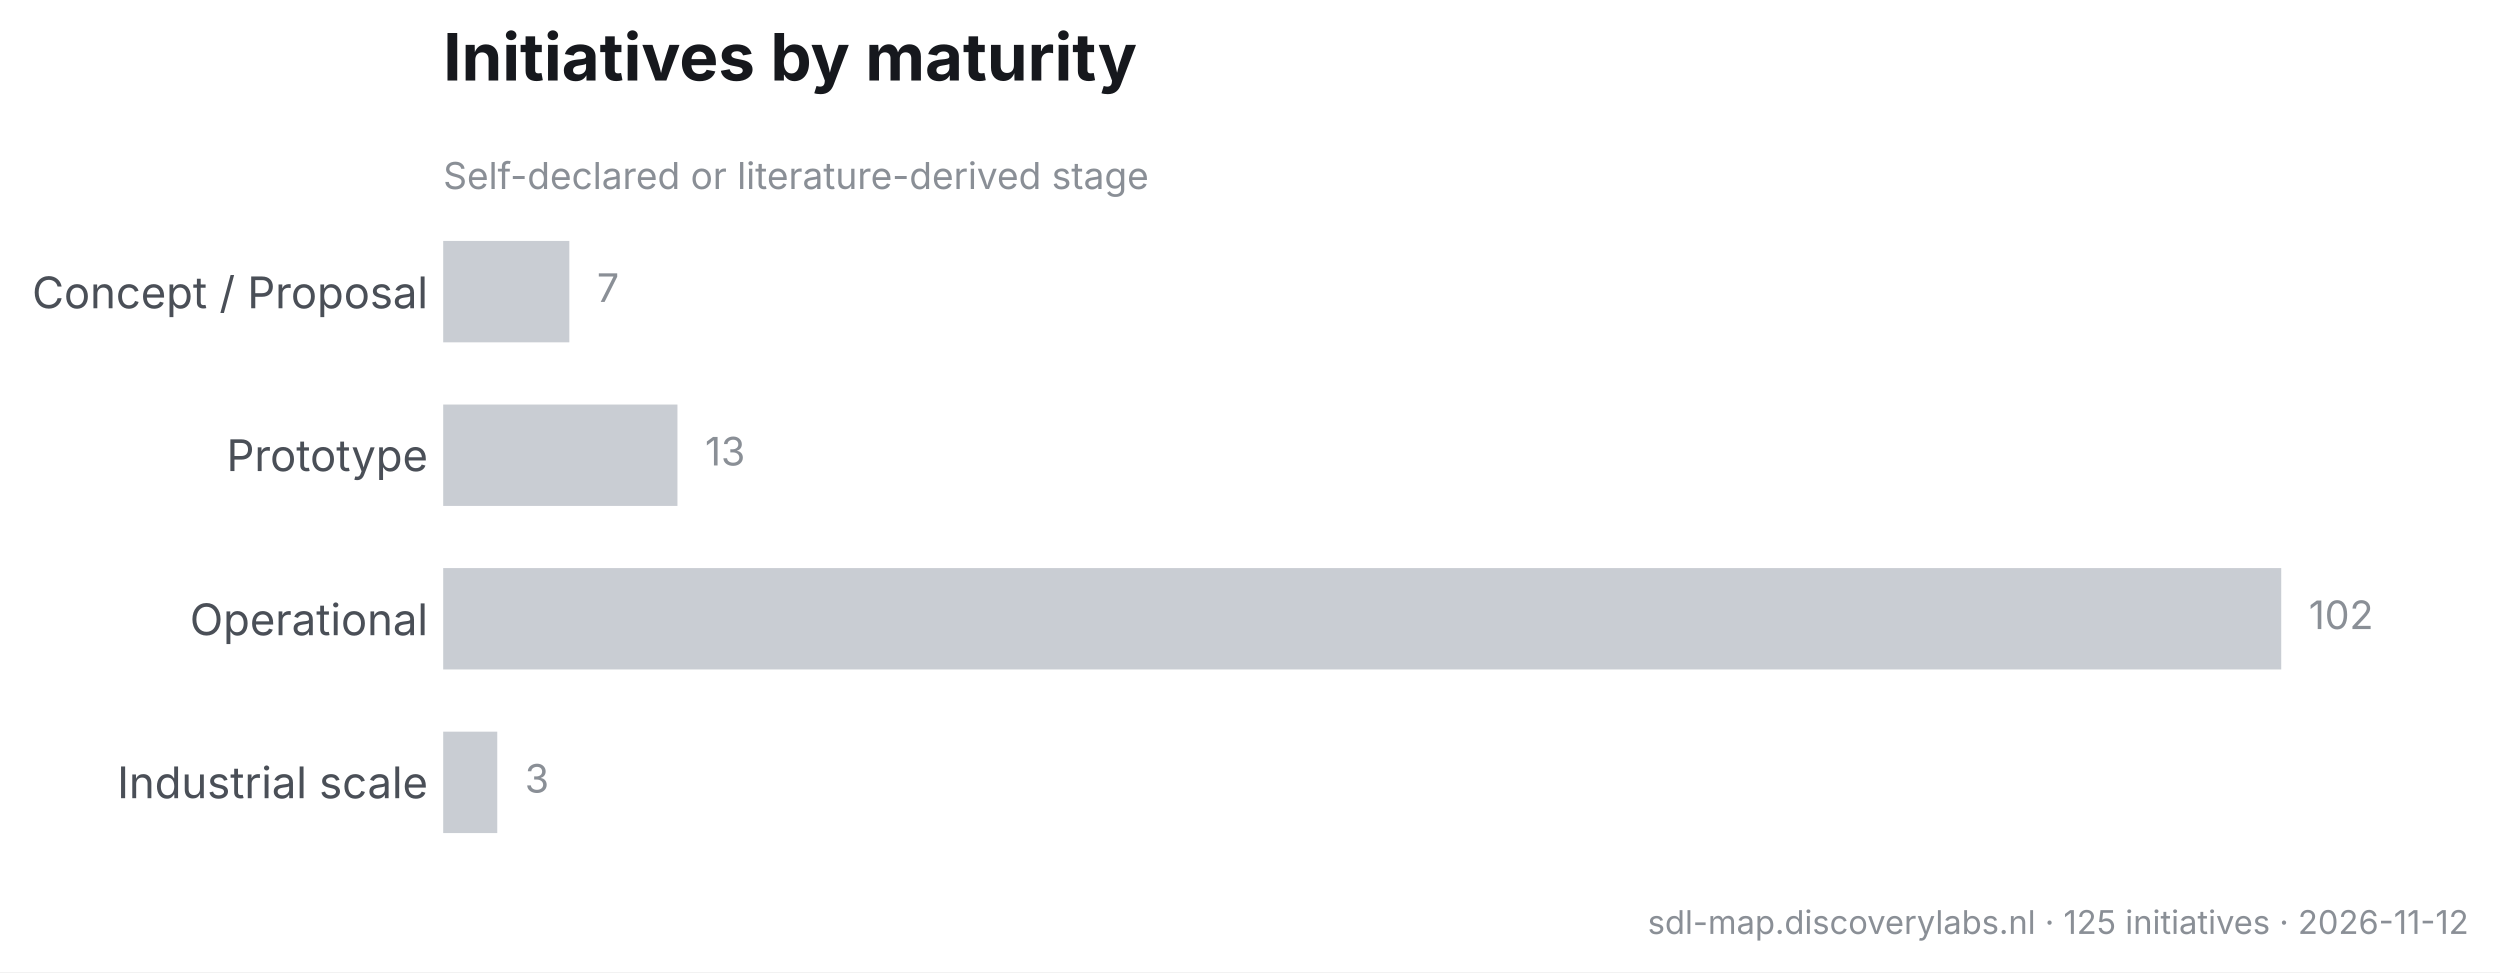
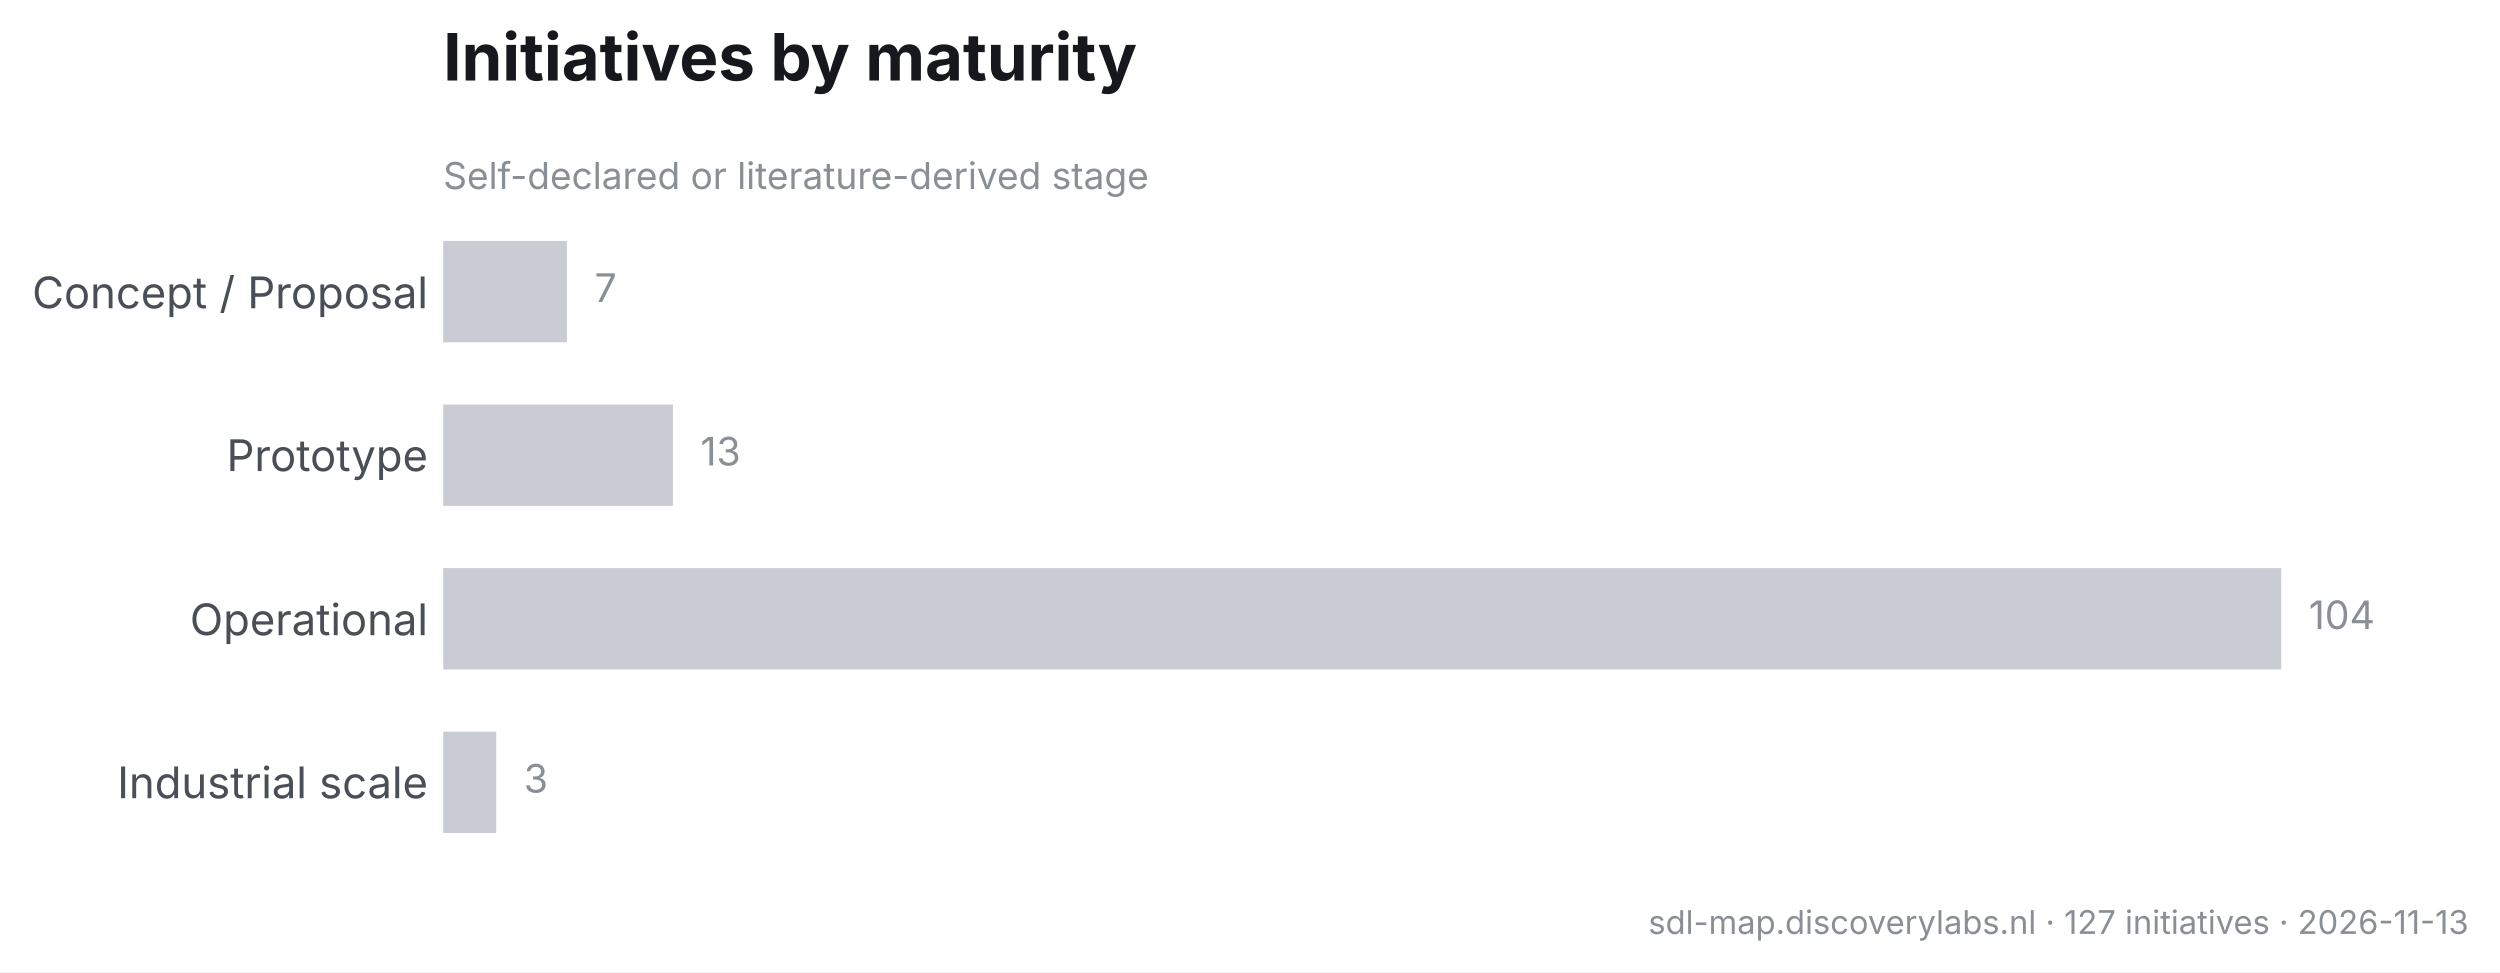
<svg xmlns="http://www.w3.org/2000/svg" width="573.449pt" height="222.984pt" viewBox="0 0 573.449 222.984" version="1.1">
  <defs>
    <style type="text/css">*{stroke-linejoin: round; stroke-linecap: butt}</style>
  </defs>
  <g id="figure_1">
    <g id="patch_1">
      <path d="M 0 222.984  L 573.449 222.984  L 573.449 0  L 0 0  z " style="fill: #ffffff" />
    </g>
    <g id="axes_1">
      <g id="patch_2">
        <path d="M 101.659 197.881  L 561.209 197.881  L 561.209 48.471  L 101.659 48.471  z " style="fill: #ffffff" />
      </g>
      <g id="matplotlib.axis_1" />
      <g id="matplotlib.axis_2">
        <g id="ytick_1">
          <g id="line2d_1" />
          <g id="text_1">
            <text style="font-size: 10px; font-family: 'Inter', 'Helvetica Neue', 'Arial', 'DejaVu Sans', 'Bitstream Vera Sans', 'Computer Modern Sans Serif', 'Lucida Grande', 'Verdana', 'Geneva', 'Lucid', 'Helvetica', 'Avant Garde', sans-serif; text-anchor: end; fill: #4a4f57" x="98.159" y="70.703" transform="rotate(-0 98.15937 70.70262)">Concept / Proposal</text>
          </g>
        </g>
        <g id="ytick_2">
          <g id="line2d_2" />
          <g id="text_2">
            <text style="font-size: 10px; font-family: 'Inter', 'Helvetica Neue', 'Arial', 'DejaVu Sans', 'Bitstream Vera Sans', 'Computer Modern Sans Serif', 'Lucida Grande', 'Verdana', 'Geneva', 'Lucid', 'Helvetica', 'Avant Garde', sans-serif; text-anchor: end; fill: #4a4f57" x="98.159" y="108.053" transform="rotate(-0 98.15937 108.0528)">Prototype</text>
          </g>
        </g>
        <g id="ytick_3">
          <g id="line2d_3" />
          <g id="text_3">
            <text style="font-size: 10px; font-family: 'Inter', 'Helvetica Neue', 'Arial', 'DejaVu Sans', 'Bitstream Vera Sans', 'Computer Modern Sans Serif', 'Lucida Grande', 'Verdana', 'Geneva', 'Lucid', 'Helvetica', 'Avant Garde', sans-serif; text-anchor: end; fill: #4a4f57" x="98.159" y="145.694" transform="rotate(-0 98.15937 145.6935)">Operational</text>
          </g>
        </g>
        <g id="ytick_4">
          <g id="line2d_4" />
          <g id="text_4">
            <text style="font-size: 10px; font-family: 'Inter', 'Helvetica Neue', 'Arial', 'DejaVu Sans', 'Bitstream Vera Sans', 'Computer Modern Sans Serif', 'Lucida Grande', 'Verdana', 'Geneva', 'Lucid', 'Helvetica', 'Avant Garde', sans-serif; text-anchor: end; fill: #4a4f57" x="98.159" y="183.095" transform="rotate(-0 98.15937 183.0953)">Industrial scale</text>
          </g>
        </g>
      </g>
      <g id="patch_3">
-         <path d="M 101.659 55.262  L 130.593 55.262  L 130.593 78.526  L 101.659 78.526  z " clip-path="url(#p07616aae27)" style="fill: #c9cdd3" />
+         <path d="M 101.659 55.262  L 130.037 55.262  L 130.037 78.526  L 101.659 78.526  z " clip-path="url(#p9be8d6b039)" style="fill: #c9cdd3" />
      </g>
      <g id="patch_4">
-         <path d="M 101.659 92.784  L 155.393 92.784  L 155.393 116.047  L 101.659 116.047  z " clip-path="url(#p07616aae27)" style="fill: #c9cdd3" />
+         <path d="M 101.659 92.784  L 154.36 92.784  L 154.36 116.047  L 101.659 116.047  z " clip-path="url(#p9be8d6b039)" style="fill: #c9cdd3" />
      </g>
      <g id="patch_5">
-         <path d="M 101.659 130.305  L 523.265 130.305  L 523.265 153.568  L 101.659 153.568  z " clip-path="url(#p07616aae27)" style="fill: #c9cdd3" />
+         <path d="M 101.659 130.305  L 523.265 130.305  L 523.265 153.568  L 101.659 153.568  z " clip-path="url(#p9be8d6b039)" style="fill: #c9cdd3" />
      </g>
      <g id="patch_6">
-         <path d="M 101.659 167.826  L 114.06 167.826  L 114.06 191.089  L 101.659 191.089  z " clip-path="url(#p07616aae27)" style="fill: #c9cdd3" />
+         <path d="M 101.659 167.826  L 113.821 167.826  L 113.821 191.089  L 101.659 191.089  z " clip-path="url(#p9be8d6b039)" style="fill: #c9cdd3" />
      </g>
      <g id="text_5">
-         <text style="font-size: 9px; font-family: 'Inter', 'Helvetica Neue', 'Arial', 'DejaVu Sans', 'Bitstream Vera Sans', 'Computer Modern Sans Serif', 'Lucida Grande', 'Verdana', 'Geneva', 'Lucid', 'Helvetica', 'Avant Garde', sans-serif; text-anchor: start; fill: #8a8f96" x="136.917" y="69.249" transform="rotate(-0 136.9172 69.24949)">7</text>
+         <text style="font-size: 9px; font-family: 'Inter', 'Helvetica Neue', 'Arial', 'DejaVu Sans', 'Bitstream Vera Sans', 'Computer Modern Sans Serif', 'Lucida Grande', 'Verdana', 'Geneva', 'Lucid', 'Helvetica', 'Avant Garde', sans-serif; text-anchor: start; fill: #8a8f96" x="136.361" y="69.249" transform="rotate(-0 136.3608 69.24949)">7</text>
      </g>
      <g id="text_6">
-         <text style="font-size: 9px; font-family: 'Inter', 'Helvetica Neue', 'Arial', 'DejaVu Sans', 'Bitstream Vera Sans', 'Computer Modern Sans Serif', 'Lucida Grande', 'Verdana', 'Geneva', 'Lucid', 'Helvetica', 'Avant Garde', sans-serif; text-anchor: start; fill: #8a8f96" x="161.717" y="106.771" transform="rotate(-0 161.7175 106.7707)">13</text>
+         <text style="font-size: 9px; font-family: 'Inter', 'Helvetica Neue', 'Arial', 'DejaVu Sans', 'Bitstream Vera Sans', 'Computer Modern Sans Serif', 'Lucida Grande', 'Verdana', 'Geneva', 'Lucid', 'Helvetica', 'Avant Garde', sans-serif; text-anchor: start; fill: #8a8f96" x="160.684" y="106.771" transform="rotate(-0 160.6841 106.7707)">13</text>
      </g>
      <g id="text_7">
-         <text style="font-size: 9px; font-family: 'Inter', 'Helvetica Neue', 'Arial', 'DejaVu Sans', 'Bitstream Vera Sans', 'Computer Modern Sans Serif', 'Lucida Grande', 'Verdana', 'Geneva', 'Lucid', 'Helvetica', 'Avant Garde', sans-serif; text-anchor: start; fill: #8a8f96" x="529.589" y="144.292" transform="rotate(-0 529.589 144.292)">102</text>
+         <text style="font-size: 9px; font-family: 'Inter', 'Helvetica Neue', 'Arial', 'DejaVu Sans', 'Bitstream Vera Sans', 'Computer Modern Sans Serif', 'Lucida Grande', 'Verdana', 'Geneva', 'Lucid', 'Helvetica', 'Avant Garde', sans-serif; text-anchor: start; fill: #8a8f96" x="529.589" y="144.292" transform="rotate(-0 529.589 144.292)">104</text>
      </g>
      <g id="text_8">
-         <text style="font-size: 9px; font-family: 'Inter', 'Helvetica Neue', 'Arial', 'DejaVu Sans', 'Bitstream Vera Sans', 'Computer Modern Sans Serif', 'Lucida Grande', 'Verdana', 'Geneva', 'Lucid', 'Helvetica', 'Avant Garde', sans-serif; text-anchor: start; fill: #8a8f96" x="120.384" y="181.813" transform="rotate(-0 120.3836 181.8132)">3</text>
+         <text style="font-size: 9px; font-family: 'Inter', 'Helvetica Neue', 'Arial', 'DejaVu Sans', 'Bitstream Vera Sans', 'Computer Modern Sans Serif', 'Lucida Grande', 'Verdana', 'Geneva', 'Lucid', 'Helvetica', 'Avant Garde', sans-serif; text-anchor: start; fill: #8a8f96" x="120.145" y="181.813" transform="rotate(-0 120.1452 181.8132)">3</text>
      </g>
      <g id="text_9">
        <text style="font-size: 8.5px; font-family: 'Inter', 'Helvetica Neue', 'Arial', 'DejaVu Sans', 'Bitstream Vera Sans', 'Computer Modern Sans Serif', 'Lucida Grande', 'Verdana', 'Geneva', 'Lucid', 'Helvetica', 'Avant Garde', sans-serif; text-anchor: start; fill: #8a8f96" x="101.659" y="43.35" transform="rotate(-0 101.6594 43.34994)">Self-declared or literature-derived stage</text>
      </g>
      <g id="text_10">
        <text style="font-weight: 650; font-size: 15px; font-family: 'Inter', 'Helvetica Neue', 'Arial', 'DejaVu Sans', 'Bitstream Vera Sans', 'Computer Modern Sans Serif', 'Lucida Grande', 'Verdana', 'Geneva', 'Lucid', 'Helvetica', 'Avant Garde', sans-serif; text-anchor: start; fill: #16181d" x="101.659" y="18.471" transform="rotate(-0 101.6594 18.47109)">Initiatives by maturity</text>
      </g>
    </g>
    <g id="text_11">
-       <text style="font-size: 7.5px; font-family: 'Inter', 'Helvetica Neue', 'Arial', 'DejaVu Sans', 'Bitstream Vera Sans', 'Computer Modern Sans Serif', 'Lucida Grande', 'Verdana', 'Geneva', 'Lucid', 'Helvetica', 'Avant Garde', sans-serif; text-anchor: end; fill: #8a8f96" x="566.249" y="214.225" transform="rotate(-0 566.2494 214.2247)">sdl-map.discoverylabs.nl · 125 initiatives · 2026-11-12</text>
+       <text style="font-size: 7.5px; font-family: 'Inter', 'Helvetica Neue', 'Arial', 'DejaVu Sans', 'Bitstream Vera Sans', 'Computer Modern Sans Serif', 'Lucida Grande', 'Verdana', 'Geneva', 'Lucid', 'Helvetica', 'Avant Garde', sans-serif; text-anchor: end; fill: #8a8f96" x="566.249" y="214.225" transform="rotate(-0 566.2494 214.2247)">sdl-map.discoverylabs.nl · 127 initiatives · 2026-11-13</text>
    </g>
  </g>
  <defs>
-     <clipPath id="p07616aae27">
+     <clipPath id="p9be8d6b039">
      <rect x="101.659" y="48.471" width="459.55" height="149.41" />
    </clipPath>
  </defs>
</svg>
